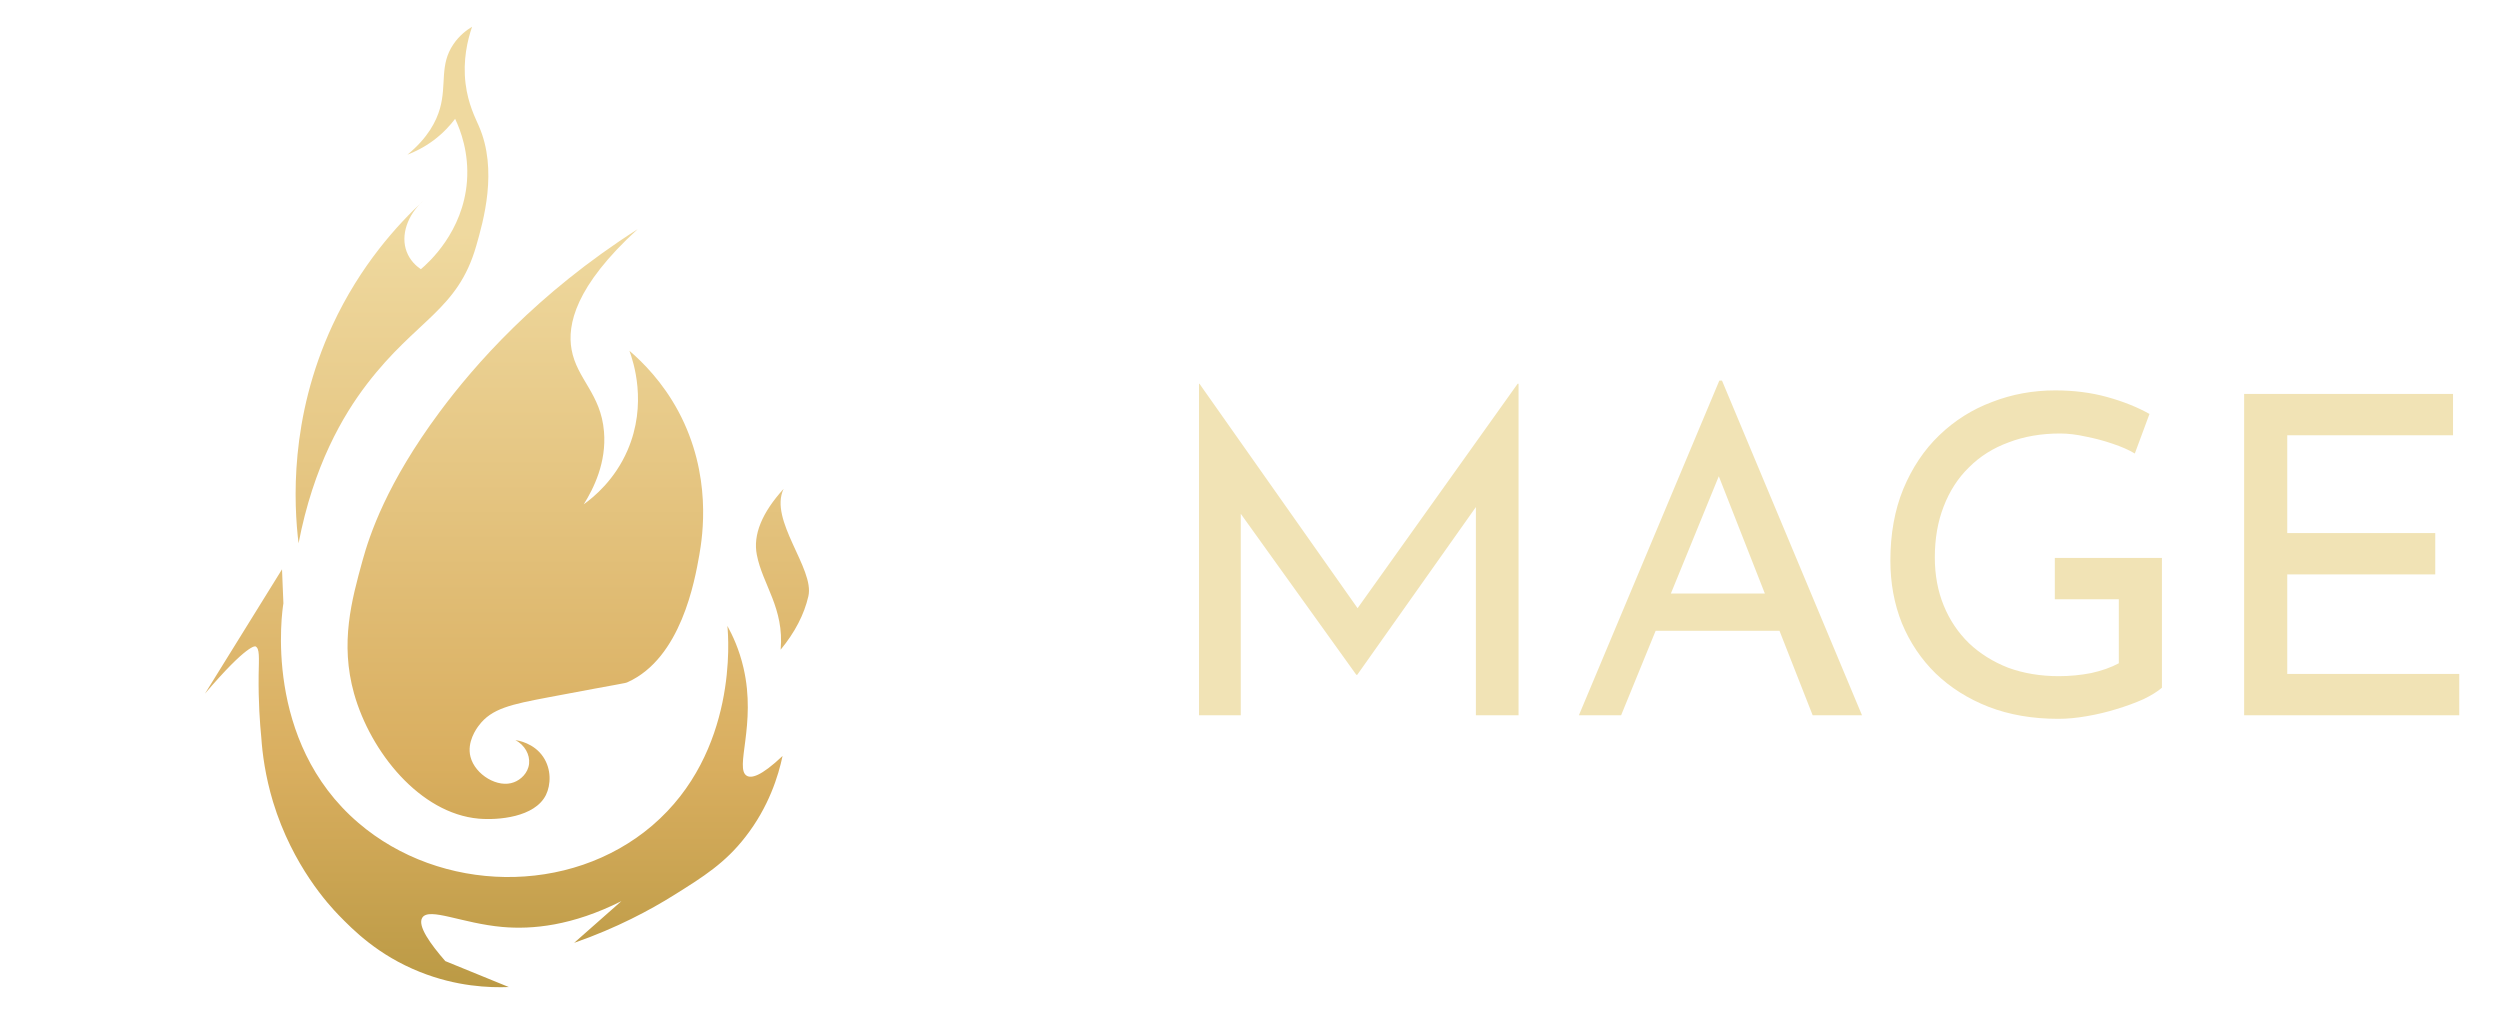
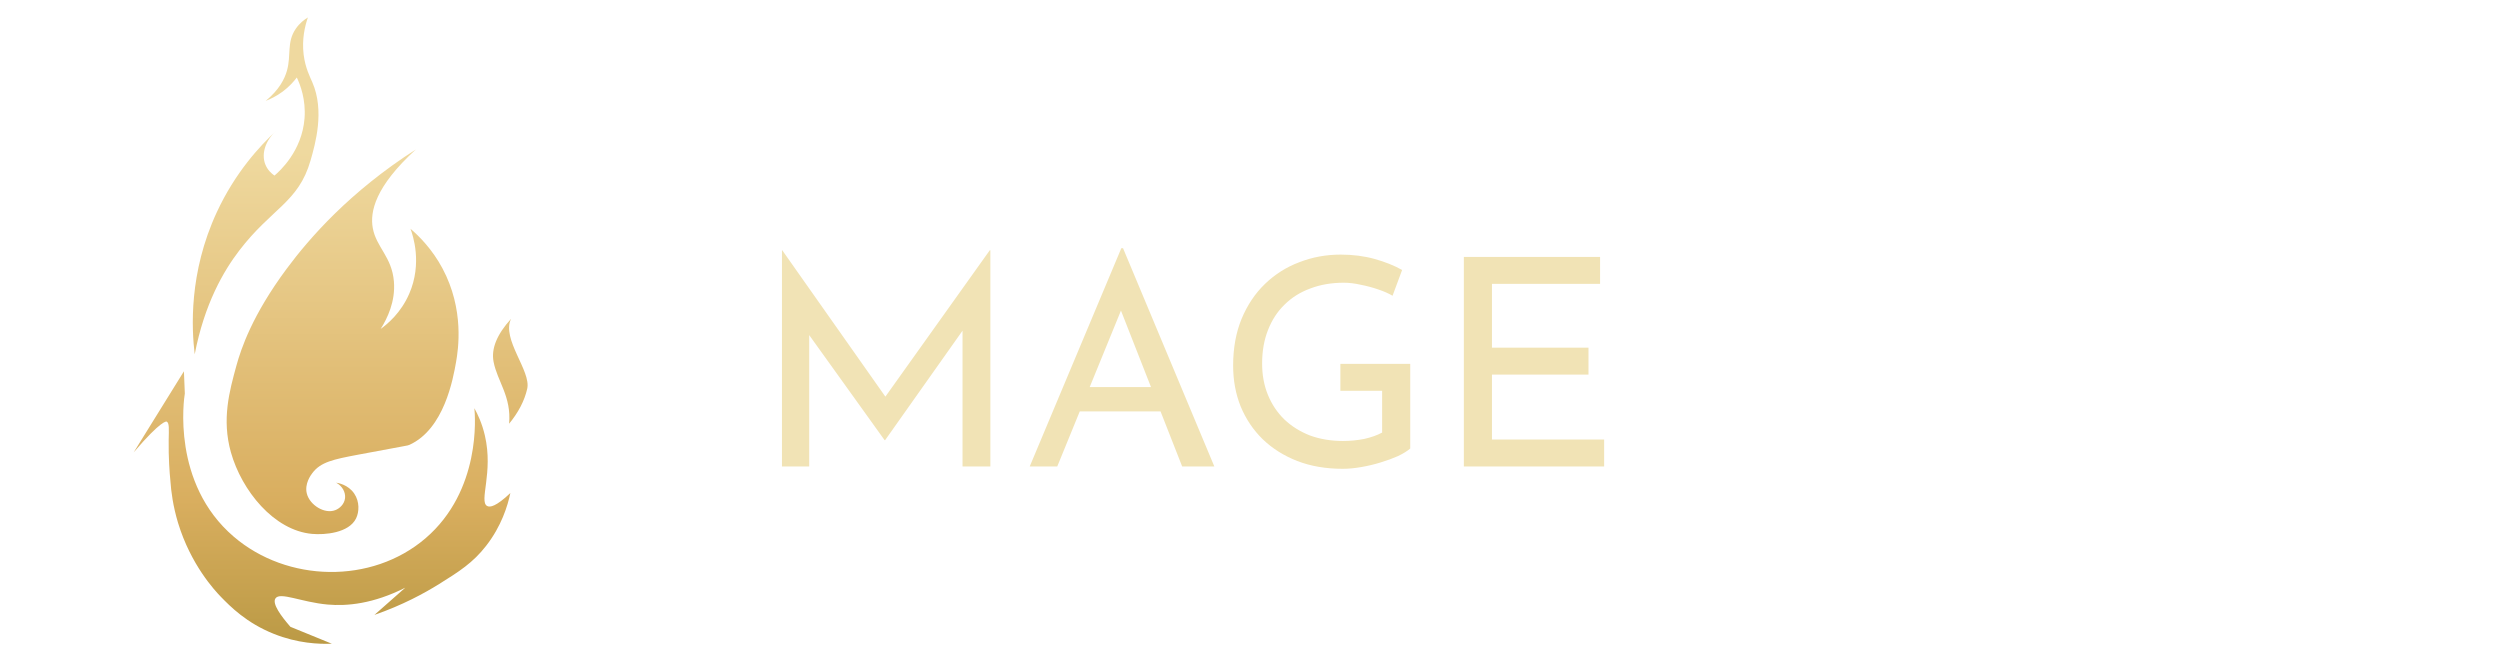
- <svg xmlns="http://www.w3.org/2000/svg" width="180" height="73" viewBox="0 0 180 73" fill="none">
-   <path d="M58.203 42.928C57.901 44.244 57.235 45.528 56.206 46.778C56.474 43.781 54.907 42.105 54.492 39.946C54.21 38.507 54.853 36.924 56.421 35.197C55.337 37.441 58.664 40.953 58.203 42.928ZM23.939 23.418C25.945 19.091 28.642 16.148 30.517 14.419C29.318 15.472 28.834 16.955 29.28 18.123C29.518 18.753 29.972 19.16 30.302 19.383C30.855 18.915 33.345 16.694 33.622 13.052C33.775 10.992 33.16 9.378 32.769 8.556C32.438 8.994 31.931 9.571 31.201 10.116C30.502 10.631 29.833 10.946 29.334 11.138C30.84 9.901 31.424 8.695 31.677 7.811C32.169 6.067 31.631 4.676 32.646 3.185C33.076 2.547 33.614 2.155 33.99 1.925C33.66 2.893 33.314 4.338 33.522 6.028C33.706 7.511 34.229 8.495 34.482 9.086C35.858 12.237 34.805 15.91 34.282 17.724C32.953 22.349 29.995 22.98 26.414 27.659C24.685 29.918 22.572 33.53 21.496 39.116C21.158 36.312 20.82 30.141 23.939 23.418ZM37.11 53.286C37.302 53.317 38.432 53.493 39.108 54.492C39.715 55.392 39.661 56.513 39.308 57.236C38.509 58.849 35.858 59.065 34.459 58.942C30.241 58.565 26.683 54.162 25.492 49.936C24.47 46.286 25.323 43.197 26.099 40.369C26.614 38.502 27.843 34.798 31.647 29.672C34.144 26.307 38.609 21.166 45.909 16.502C41.398 20.62 40.837 23.395 41.152 25.162C41.536 27.306 43.265 28.343 43.488 31.079C43.672 33.284 42.758 35.151 42.028 36.312C42.789 35.766 44.264 34.537 45.179 32.431C46.639 29.073 45.586 25.984 45.317 25.254C46.293 26.092 47.714 27.513 48.844 29.619C51.295 34.199 50.581 38.625 50.35 39.962C50.02 41.829 49.036 47.377 45.194 49.114C44.979 49.213 45.094 49.144 39.454 50.212C36.826 50.712 35.389 51.004 34.474 52.241C34.313 52.449 33.599 53.424 33.875 54.492C34.206 55.783 35.858 56.775 37.01 56.321C37.479 56.145 38.017 55.676 38.094 54.992C38.163 54.323 37.779 53.647 37.11 53.286ZM20.405 43.443C20.312 43.98 18.914 53.355 25.807 59.249C31.708 64.305 41.022 64.52 46.969 59.433C53.132 54.154 52.456 45.909 52.371 45.064C52.732 45.717 53.224 46.747 53.531 48.084C54.484 52.172 52.855 55.338 53.777 55.86C54.092 56.037 54.761 55.929 56.344 54.431C56.044 55.853 55.36 58.089 53.67 60.256C52.217 62.131 50.665 63.114 48.483 64.474C46.831 65.504 44.441 66.803 41.337 67.886L44.741 64.882C41.198 66.664 38.317 66.933 36.165 66.741C33.268 66.48 30.909 65.312 30.41 66.065C30.025 66.641 31.009 67.994 32.062 69.2C33.588 69.825 35.112 70.448 36.634 71.067C35.235 71.121 32.868 71.037 30.225 69.976C27.221 68.777 25.43 66.964 24.385 65.888C23.717 65.197 21.073 62.369 19.659 57.735C19.098 55.868 18.891 54.254 18.814 53.109C18.714 52.103 18.599 50.543 18.622 48.599C18.645 47.331 18.706 46.685 18.392 46.539C18.392 46.539 17.861 46.301 14.757 49.943L20.305 40.991L20.405 43.443Z" fill="url(#paint0_linear_103_16240)" />
-   <path d="M86.328 51.5V27.628H86.36L98.488 44.844L97.176 44.588L109.272 27.628H109.336V51.5H106.264V34.668L106.456 36.236L97.72 48.588H97.656L88.792 36.236L89.336 34.796V51.5H86.328ZM113.68 51.5L123.792 27.404H123.984L134.064 51.5H130.512L122.96 32.268L125.168 30.828L116.72 51.5H113.68ZM119.6 42.732H128.208L129.232 45.42H118.704L119.6 42.732ZM155.659 49.516C155.339 49.793 154.891 50.071 154.315 50.348C153.739 50.604 153.099 50.839 152.395 51.052C151.712 51.265 150.997 51.436 150.251 51.564C149.525 51.692 148.843 51.756 148.203 51.756C146.347 51.756 144.672 51.468 143.179 50.892C141.707 50.316 140.437 49.516 139.371 48.492C138.325 47.468 137.515 46.263 136.939 44.876C136.384 43.489 136.107 41.985 136.107 40.364C136.107 38.444 136.416 36.727 137.035 35.212C137.675 33.676 138.539 32.385 139.627 31.34C140.736 30.273 142.005 29.473 143.435 28.94C144.864 28.385 146.379 28.108 147.979 28.108C149.323 28.108 150.571 28.268 151.723 28.588C152.875 28.908 153.888 29.313 154.763 29.804L153.707 32.652C153.28 32.396 152.747 32.161 152.107 31.948C151.488 31.735 150.848 31.564 150.187 31.436C149.525 31.287 148.907 31.212 148.331 31.212C146.965 31.212 145.728 31.425 144.619 31.852C143.509 32.257 142.56 32.855 141.771 33.644C140.981 34.412 140.373 35.351 139.947 36.46C139.52 37.548 139.307 38.775 139.307 40.14C139.307 41.399 139.52 42.551 139.947 43.596C140.373 44.641 140.981 45.548 141.771 46.316C142.56 47.063 143.499 47.649 144.587 48.076C145.696 48.481 146.912 48.684 148.235 48.684C149.024 48.684 149.803 48.609 150.571 48.46C151.339 48.289 152 48.055 152.555 47.756V43.148H147.947V40.172H155.659V49.516ZM161.578 28.364H176.618V31.34H164.682V38.38H175.338V41.356H164.682V48.524H177.066V51.5H161.578V28.364Z" fill="#F1E3B5" />
+ <svg xmlns="http://www.w3.org/2000/svg" width="276" height="73" viewBox="0 0 276 73" fill="none">
+   <path d="M58.203 42.928C57.901 44.244 57.235 45.528 56.206 46.778C56.474 43.781 54.907 42.105 54.492 39.946C54.21 38.507 54.853 36.924 56.421 35.197C55.337 37.441 58.664 40.953 58.203 42.928ZM23.939 23.418C25.945 19.091 28.642 16.148 30.517 14.419C29.318 15.472 28.834 16.955 29.28 18.123C29.518 18.753 29.972 19.16 30.302 19.383C30.855 18.915 33.345 16.694 33.622 13.052C33.775 10.992 33.16 9.378 32.769 8.556C32.438 8.994 31.931 9.571 31.201 10.116C30.502 10.631 29.833 10.946 29.334 11.138C30.84 9.901 31.424 8.695 31.677 7.811C32.169 6.067 31.631 4.676 32.646 3.185C33.076 2.547 33.614 2.155 33.99 1.925C33.66 2.893 33.314 4.338 33.522 6.028C33.706 7.511 34.229 8.495 34.482 9.086C35.858 12.237 34.805 15.91 34.282 17.724C32.953 22.349 29.995 22.98 26.414 27.659C24.685 29.918 22.572 33.53 21.496 39.116C21.158 36.312 20.82 30.141 23.939 23.418ZM37.11 53.286C37.302 53.317 38.432 53.493 39.108 54.492C39.715 55.392 39.661 56.513 39.308 57.236C38.509 58.849 35.858 59.065 34.459 58.942C30.241 58.565 26.683 54.162 25.492 49.936C24.47 46.286 25.323 43.197 26.099 40.369C26.614 38.502 27.843 34.798 31.647 29.672C34.144 26.307 38.609 21.166 45.909 16.502C41.398 20.62 40.837 23.395 41.152 25.162C41.536 27.306 43.265 28.343 43.488 31.079C43.672 33.284 42.758 35.151 42.028 36.312C42.789 35.766 44.264 34.537 45.179 32.431C46.639 29.073 45.586 25.984 45.317 25.254C46.293 26.092 47.714 27.513 48.844 29.619C51.295 34.199 50.581 38.625 50.35 39.962C50.02 41.829 49.036 47.377 45.194 49.114C44.979 49.213 45.094 49.144 39.454 50.212C36.826 50.712 35.389 51.004 34.474 52.241C34.313 52.449 33.599 53.424 33.875 54.492C34.206 55.783 35.858 56.775 37.01 56.321C37.479 56.145 38.017 55.676 38.094 54.992C38.163 54.323 37.779 53.647 37.11 53.286ZM20.405 43.443C20.312 43.98 18.914 53.355 25.807 59.249C31.708 64.305 41.022 64.52 46.969 59.433C53.132 54.154 52.456 45.909 52.371 45.064C52.732 45.717 53.224 46.747 53.531 48.084C54.484 52.172 52.855 55.338 53.777 55.86C54.092 56.037 54.761 55.929 56.344 54.431C56.044 55.853 55.36 58.089 53.67 60.256C52.217 62.131 50.665 63.114 48.483 64.474C46.831 65.504 44.441 66.803 41.337 67.886L44.741 64.882C41.198 66.664 38.317 66.933 36.165 66.741C33.268 66.48 30.909 65.312 30.41 66.065C30.025 66.641 31.009 67.994 32.062 69.2C33.588 69.825 35.112 70.448 36.634 71.067C35.235 71.121 32.868 71.037 30.225 69.976C27.221 68.777 25.43 66.964 24.385 65.888C23.717 65.197 21.073 62.369 19.659 57.735C19.098 55.868 18.891 54.254 18.814 53.109C18.714 52.103 18.599 50.543 18.622 48.599C18.645 47.331 18.706 46.685 18.392 46.539C18.392 46.539 17.861 46.301 14.757 49.943L20.305 40.991L20.405 43.443Z" fill="url(#paint0_linear_66_2090)" />
+   <path d="M86.328 51.5V27.628H86.36L98.488 44.844L97.176 44.588L109.272 27.628H109.336V51.5H106.264V34.668L106.456 36.236L97.72 48.588H97.656L88.792 36.236L89.336 34.796V51.5H86.328ZM113.68 51.5L123.792 27.404H123.984L134.064 51.5H130.512L122.96 32.268L125.168 30.828L116.72 51.5H113.68ZM119.6 42.732H128.208L129.232 45.42H118.704L119.6 42.732ZM155.69 49.516C155.37 49.793 154.922 50.071 154.346 50.348C153.77 50.604 153.13 50.839 152.426 51.052C151.743 51.265 151.029 51.436 150.282 51.564C149.557 51.692 148.874 51.756 148.234 51.756C146.378 51.756 144.703 51.468 143.21 50.892C141.738 50.316 140.469 49.516 139.402 48.492C138.357 47.468 137.546 46.263 136.97 44.876C136.415 43.489 136.138 41.985 136.138 40.364C136.138 38.444 136.447 36.727 137.066 35.212C137.706 33.676 138.57 32.385 139.658 31.34C140.767 30.273 142.037 29.473 143.466 28.94C144.895 28.385 146.41 28.108 148.01 28.108C149.354 28.108 150.602 28.268 151.754 28.588C152.906 28.908 153.919 29.313 154.794 29.804L153.738 32.652C153.311 32.396 152.778 32.161 152.138 31.948C151.519 31.735 150.879 31.564 150.218 31.436C149.557 31.287 148.938 31.212 148.362 31.212C146.997 31.212 145.759 31.425 144.65 31.852C143.541 32.257 142.591 32.855 141.802 33.644C141.013 34.412 140.405 35.351 139.978 36.46C139.551 37.548 139.338 38.775 139.338 40.14C139.338 41.399 139.551 42.551 139.978 43.596C140.405 44.641 141.013 45.548 141.802 46.316C142.591 47.063 143.53 47.649 144.618 48.076C145.727 48.481 146.943 48.684 148.266 48.684C149.055 48.684 149.834 48.609 150.602 48.46C151.37 48.289 152.031 48.055 152.586 47.756V43.148H147.978V40.172H155.69V49.516ZM161.609 28.364H176.649V31.34H164.713V38.38H175.369V41.356H164.713V48.524H177.097V51.5H161.609V28.364Z" fill="#F1E3B5" />
  <defs>
-     <linearGradient id="paint0_linear_103_16240" x1="36.502" y1="1.925" x2="36.502" y2="71.079" gradientUnits="userSpaceOnUse">
+     <linearGradient id="paint0_linear_66_2090" x1="36.502" y1="1.925" x2="36.502" y2="71.079" gradientUnits="userSpaceOnUse">
      <stop offset="0.214" stop-color="#EFD99F" />
      <stop offset="0.771" stop-color="#D9AE5F" />
      <stop offset="1" stop-color="#BB9A45" />
    </linearGradient>
  </defs>
</svg>
